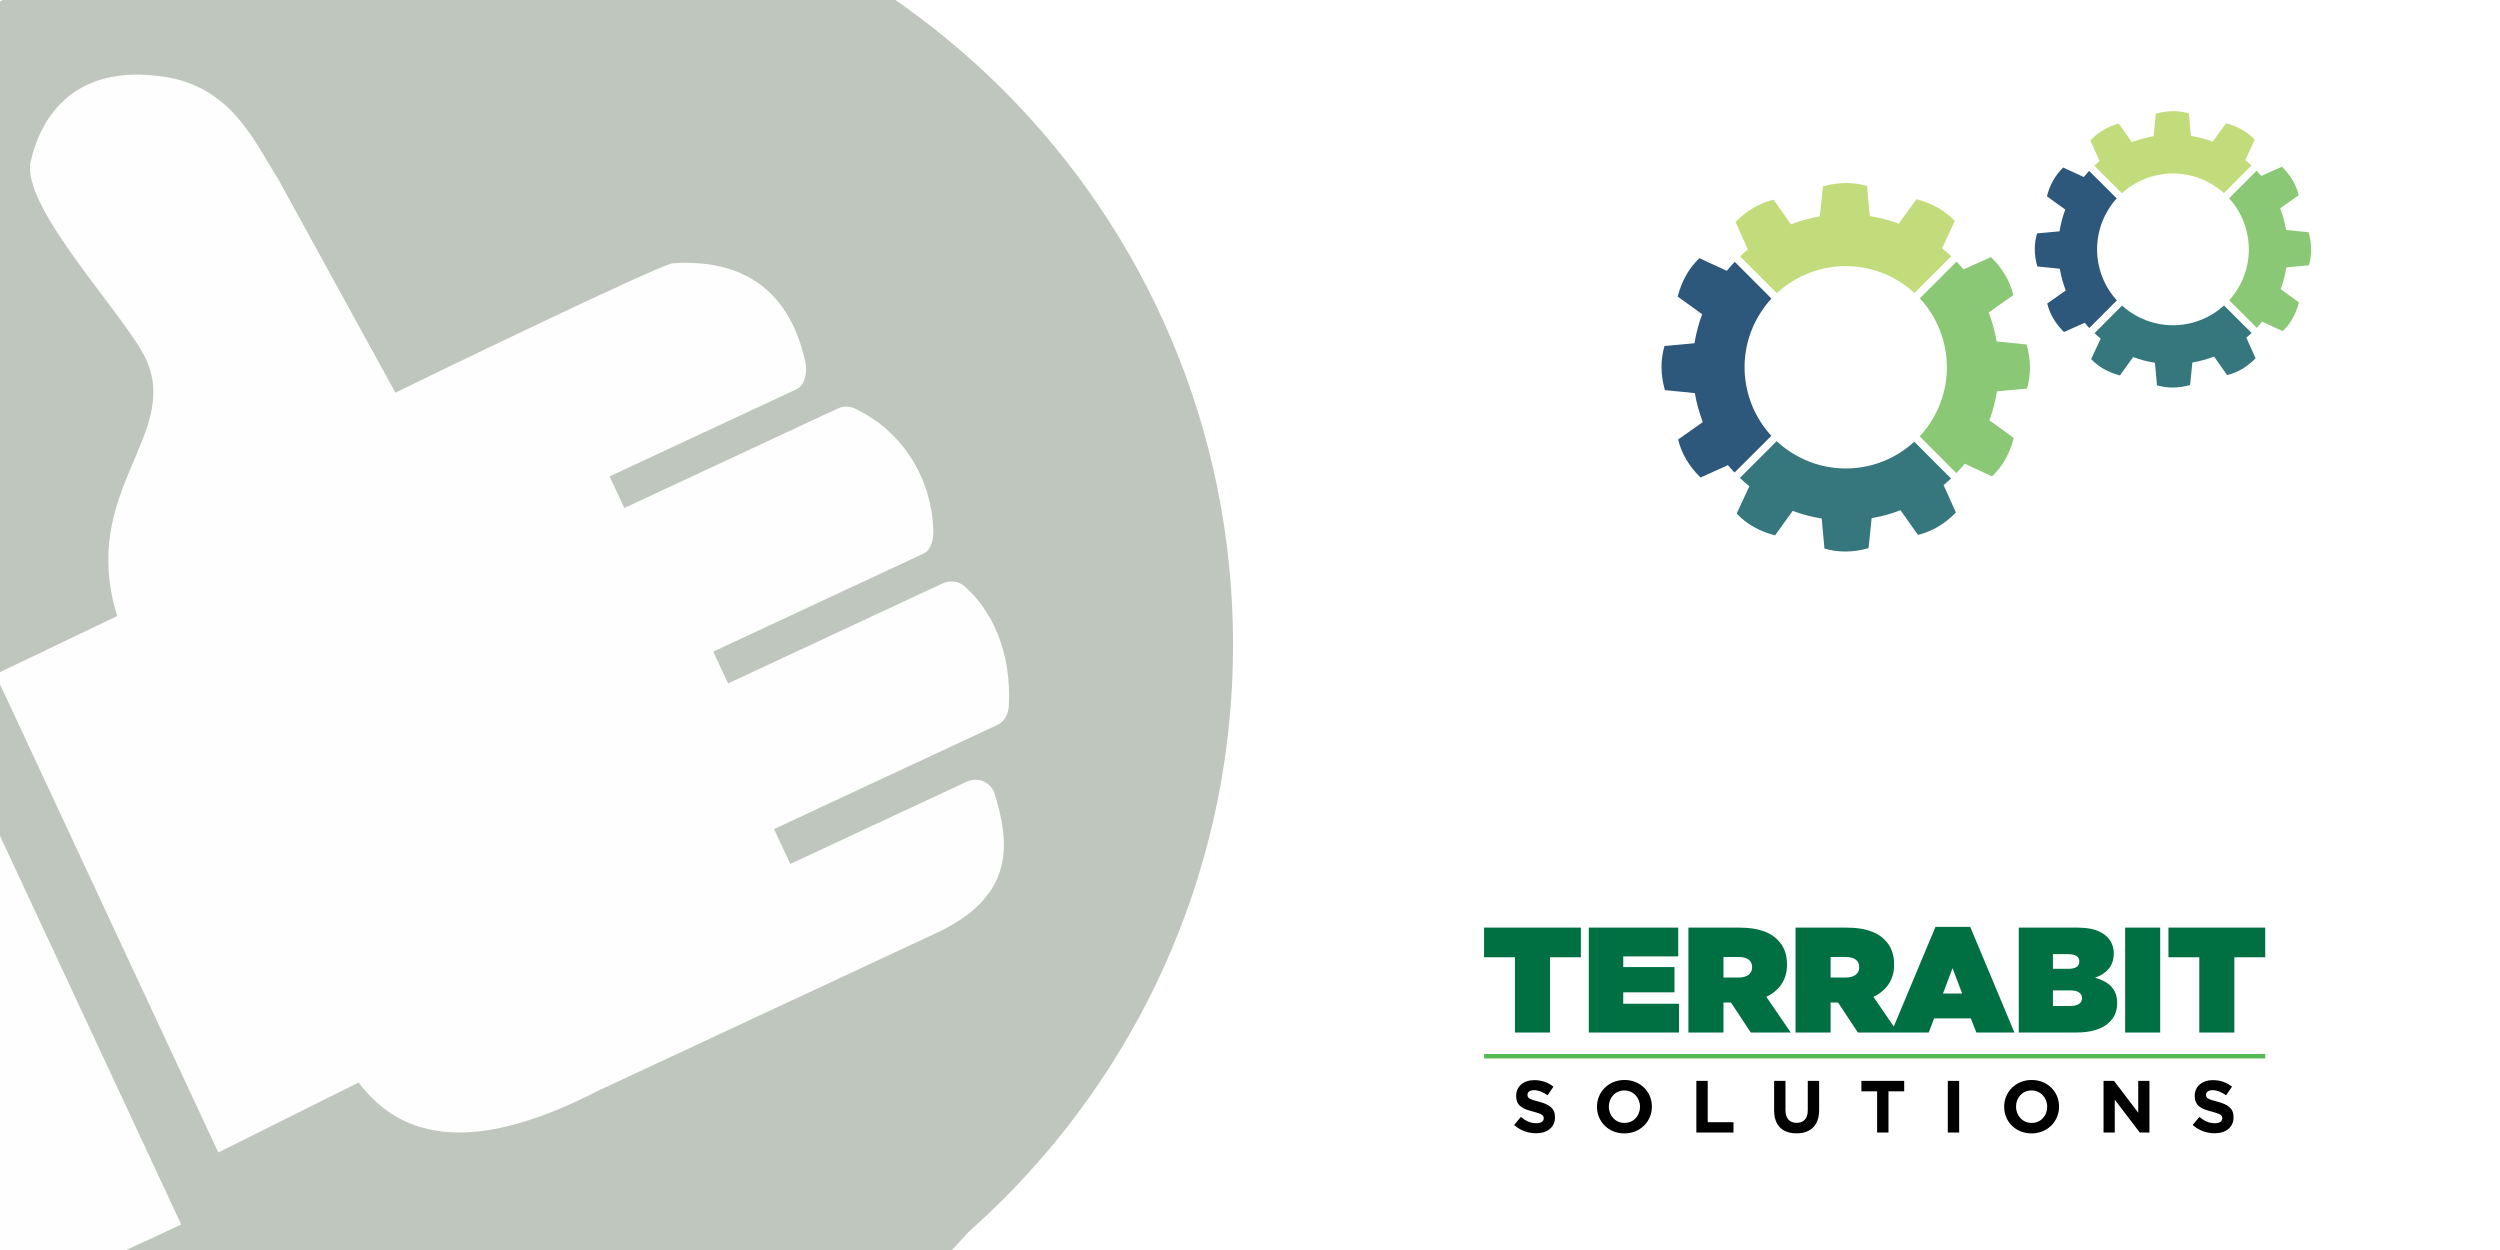
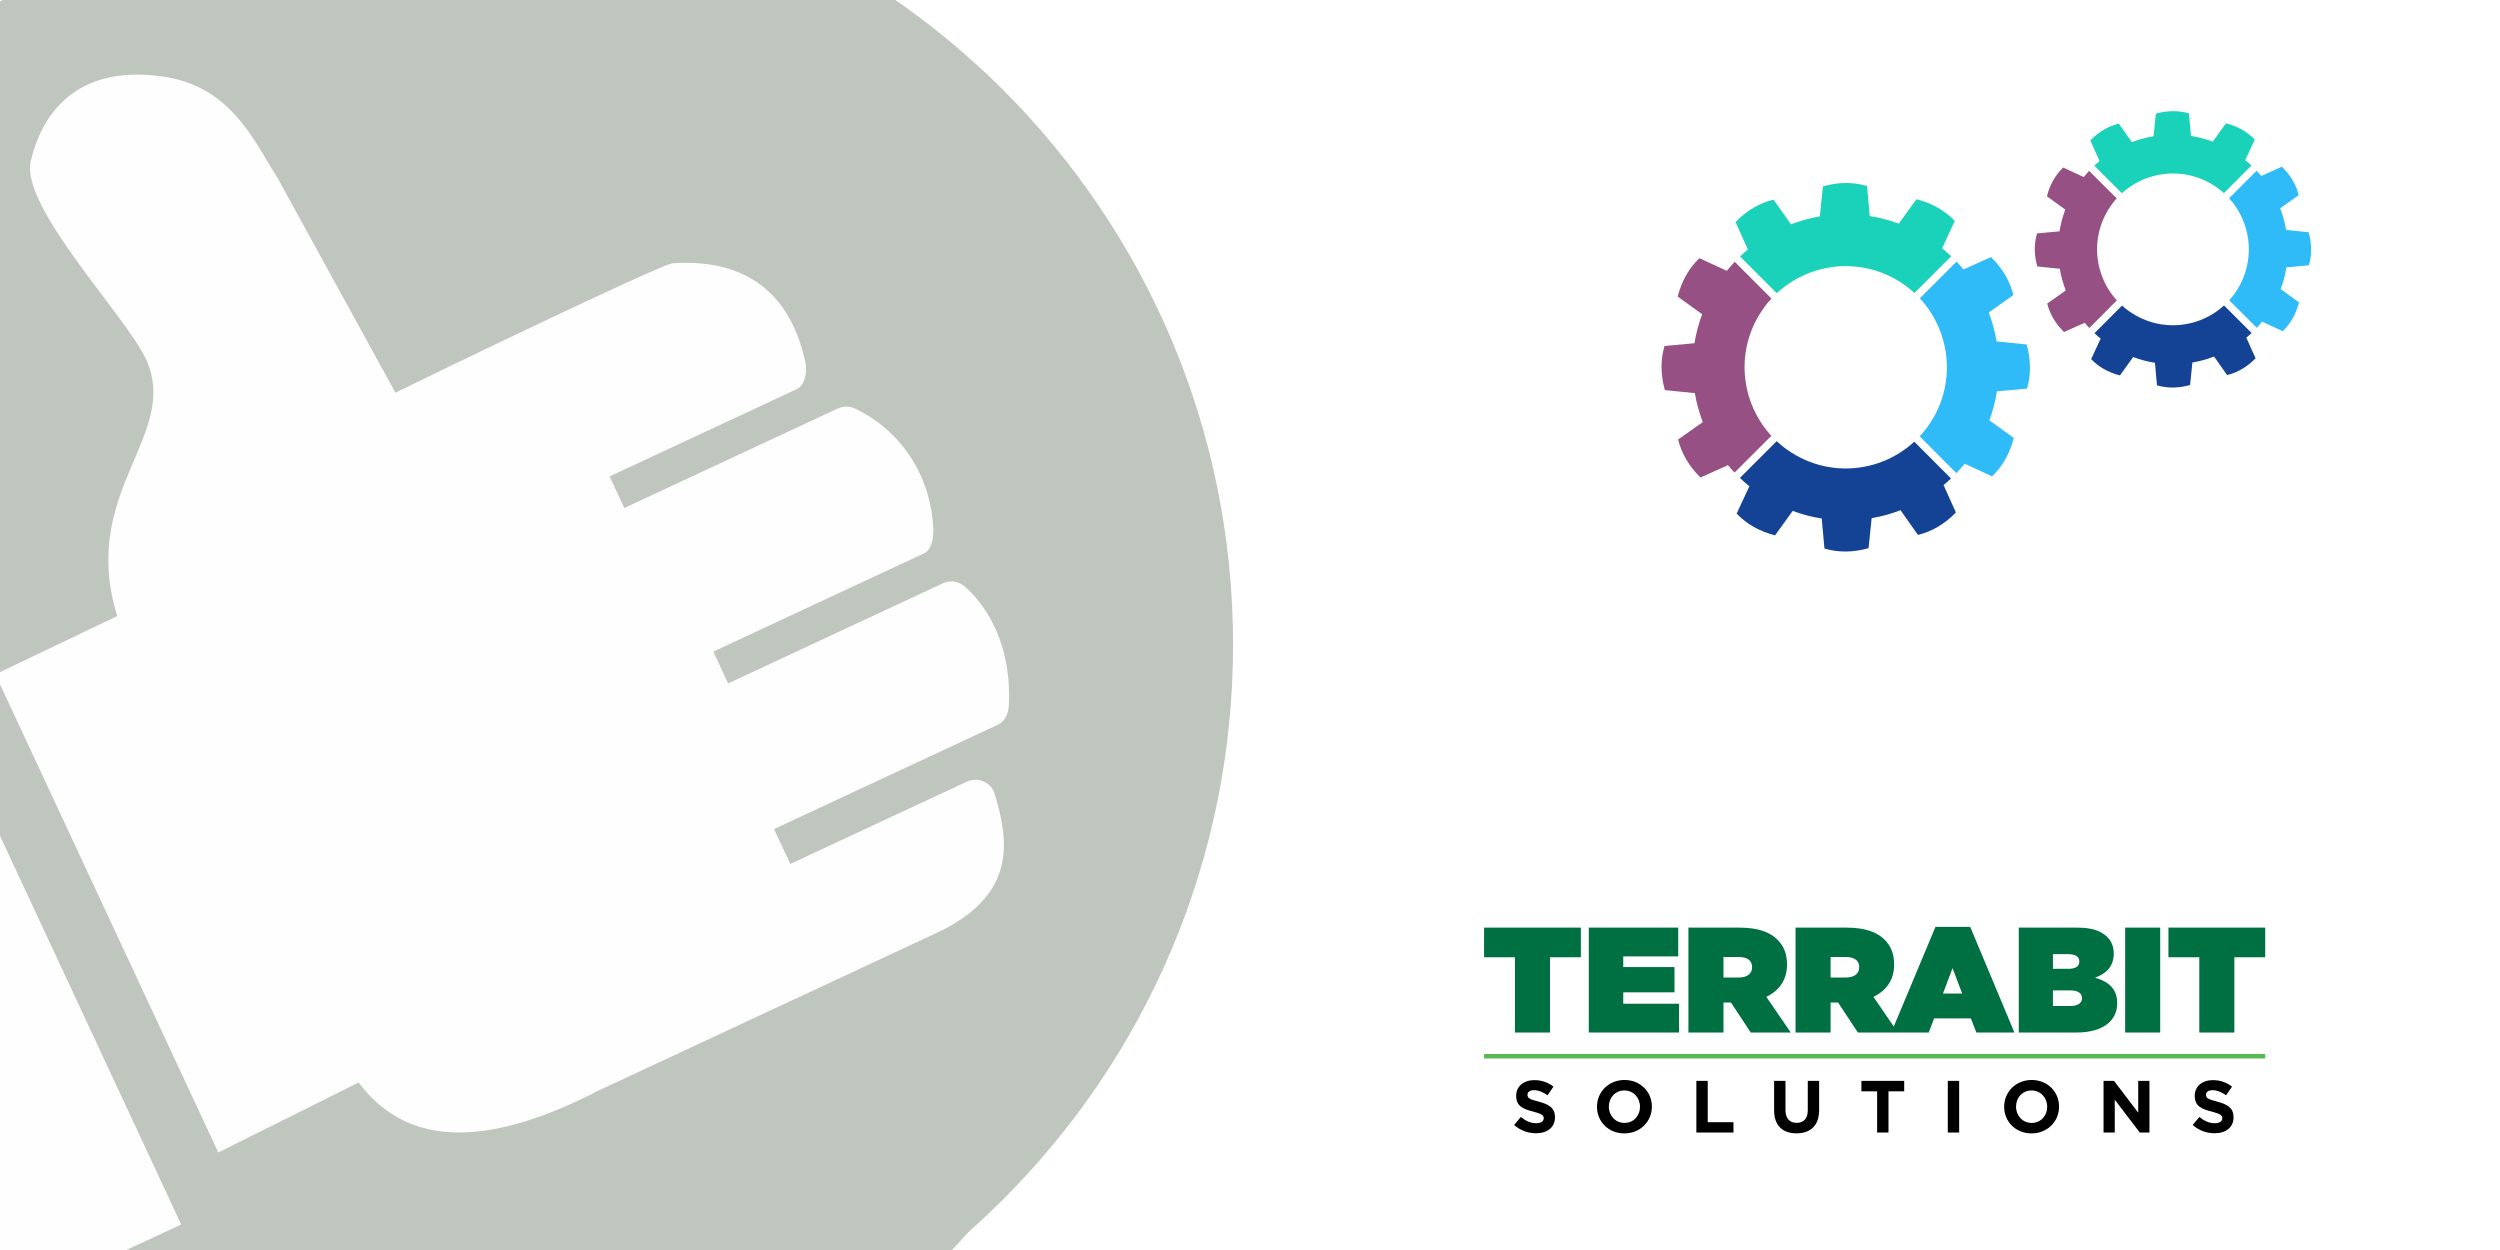
<svg xmlns="http://www.w3.org/2000/svg" width="560" height="280" viewBox="0 0 560 280">
  <rect width="560" height="280" fill="none" />
  <svg id="logo" width="560" height="280" viewBox="6350 2500 3000 3000">
    <g>
      <path fill="#BFC6BD" d="M7338.82 5241.89c-336.4,511.49 -915.39,849.23 -1573.35,849.23 -318.43,0 -618.3,-79.19 -881.23,-218.8l-465.06 216.37c-72.83,33.95 -159.37,2.44 -193.35,-70.37 -5.59,-12.01 -9.4,-24.39 -11.54,-36.85l-247.52 -1217.33c-54.07,-175.41 -83.21,-361.76 -83.21,-554.92 0,-657.98 337.78,-1237 849.31,-1573.39 -400.37,339.2 -654.6,845.59 -654.6,1411.43 0,184.82 27.28,368.48 81.7,545.13l0.48 1.54 247.97 1219.53 0.08 0.48c1.71,9.89 4.72,19.5 8.96,28.59 26.29,56.38 93.5,80.75 149.87,54.52l479.82 -223.25 14.39 7.64c267.26,141.92 563.34,214.99 865.9,214.99 565.81,0 1072.18,-254.2 1411.38,-654.54z" />
      <path fill="#BFC6BD" d="M5927.44 2165.35c1039.34,0 1881.91,842.57 1881.91,1881.91 0,1039.34 -842.57,1881.89 -1881.91,1881.89 -318.43,0 -618.33,-79.2 -881.24,-218.81l-465.06 216.38c-72.81,33.95 -159.37,2.44 -193.34,-70.36 -5.59,-12.01 -9.41,-24.4 -11.55,-36.86l-247.56 -1217.47c-54.04,-175.36 -83.16,-361.66 -83.16,-554.76 0,-1039.34 842.56,-1881.91 1881.9,-1881.91z" />
      <path fill="#FEFEFE" d="M4648.32 4073.59l636.59 1365.17 -765.09 355.96 -308.63 -1517.87 437.13 -203.26zm725.61 1192.32l336.75 -167.88c105.65,140.85 282.69,170.72 576.82,18.8l819.92 -382.33c181.4,-90.13 164.26,-214.57 130.07,-328.43 -4.28,-14.25 -13.68,-24.81 -27.34,-30.7 -13.67,-5.89 -27.61,-5.11 -41.09,1.18l-422.32 196.93 -39.04 -83.72 538.07 -250.91c16.64,-7.76 24.7,-27.69 25.58,-46.04 6.48,-134.33 -44.36,-230.89 -105.84,-285.23 -15.2,-13.44 -35.71,-15.59 -54.12,-7l-513.92 239.64 -35.6 -76.34 506.31 -236.1c17.69,-8.25 22.52,-36.93 21.83,-56.45 -4.1,-117.31 -67.62,-232.74 -187.72,-290.66 -13.94,-6.72 -28.64,-6.36 -42.69,0.19l-511.21 238.38 -35.37 -75.86 448.98 -209.36c20.44,-9.53 25.81,-42.28 21.02,-64.32 -41.02,-189.07 -167.92,-247.8 -318.14,-237.87 -29.39,1.94 -589.86,273.16 -665.95,310.54l-281.84 -513.57c-59.06,-93.13 -112.7,-221.7 -276.47,-245.13 -211.24,-30.22 -291.56,94.38 -316.89,203.13 -25.32,108.75 223.84,365.99 276.05,473.69 85.52,184.27 -161.86,318.11 -68.41,617.99l-292.54 139.94 535.09 1147.51z" />
    </g>
  </svg>
  <svg x="330" y="180" width="180" height="100" viewBox="1800 4050 8100 100">
    <g id="logo_text">
      <g id="d">
        <polygon fill="#57B952" points="1909.45,4374.48 9783.46,4374.48 9783.46,4419.37 1909.45,4419.37 " />
        <path fill="#006F42" d="M2220.54 4157.66l353.38 0 0 -758.1 311.09 0 0 -299.01 -975.56 0 0 299.01 311.09 0 0 758.1zm744.51 0l909.12 0 0 -289.96 -561.78 0 0 -114.77 516.48 0 0 -255.22 -516.48 0 0 -107.22 554.23 0 0 -289.95 -901.57 0 0 1057.11zm1004.26 0l353.39 0 0 -302.03 72.48 0 3.02 0 199.34 302.03 403.21 0 -246.15 -359.42c128.36,-61.92 208.4,-169.14 208.4,-323.18l0 -3.02c0,-108.73 -33.22,-187.26 -96.65,-250.69 -74,-74 -193.3,-120.81 -380.56,-120.81l-516.48 0 0 1057.11zm353.39 -554.23l0 -206.89 154.03 0c81.55,0 134.41,33.22 134.41,101.18l0 3.02c0,64.93 -51.35,102.69 -135.91,102.69l-152.53 0zm726.38 554.23l353.39 0 0 -302.03 72.48 0 3.02 0 199.34 302.03 403.21 0 -246.15 -359.42c128.36,-61.92 208.4,-169.14 208.4,-323.18l0 -3.02c0,-108.73 -33.22,-187.26 -96.65,-250.69 -74,-74 -193.31,-120.81 -380.56,-120.81l-516.48 0 0 1057.11zm353.39 -554.23l0 -206.89 154.03 0c81.55,0 134.41,33.22 134.41,101.18l0 3.02c0,64.93 -51.35,102.69 -135.91,102.69l-152.53 0zm611.61 554.23l377.54 0 54.36 -141.96 370 0 55.87 141.96 383.58 0 -445.5 -1064.67 -350.36 0 -445.5 1064.67zm521 -392.64l96.65 -256.73 96.65 256.73 -193.3 0zm764.15 392.64l585.94 0c267.3,0 406.24,-123.83 406.24,-292.97l0 -3.02c0,-144.98 -87.59,-217.46 -223.5,-256.73 113.26,-39.27 188.77,-116.28 188.77,-241.63l0 -3.02c0,-72.49 -27.18,-126.85 -64.93,-164.6 -61.92,-61.92 -154.04,-95.14 -300.53,-95.14l-591.98 0 0 1057.11zm344.32 -641.82l0 -148 152.53 0c75.51,0 113.26,25.68 113.26,72.49l0 3.02c0,46.81 -36.25,72.49 -111.75,72.49l-154.04 0zm0 374.52l0 -157.06 178.2 0c77.02,0 114.77,31.72 114.77,77.02l0 3.02c0,45.3 -39.26,77.02 -116.28,77.02l-176.69 0zm727.9 267.3l353.38 0 0 -1057.11 -353.38 0 0 1057.11zm747.53 0l353.39 0 0 -758.1 311.09 0 0 -299.01 -975.56 0 0 299.01 311.09 0 0 758.1z" />
        <path fill="black" d="M2624.45 5011.83l0 -1.49c0,-90.75 -59.51,-128.69 -165.14,-156.21 -90,-23.06 -112.32,-34.21 -112.32,-68.43l0 -1.49c0,-25.29 23.06,-45.37 66.95,-45.37 43.89,0 89.26,19.34 135.38,51.32l59.5 -86.28c-52.81,-42.4 -117.52,-66.2 -193.39,-66.2 -106.37,0 -182.25,62.48 -182.25,156.95l0 1.49c0,103.39 67.69,132.4 172.57,159.18 87.03,22.31 104.89,37.19 104.89,66.2l0 1.49c0,30.49 -28.26,49.09 -75.13,49.09 -59.51,0 -108.6,-24.55 -155.46,-63.22l-67.69 81.08c62.48,55.79 142.07,83.31 220.92,83.31 112.32,0 191.17,-58.02 191.17,-161.41zm976.49 -106.37l0 -1.49c0,-148.02 -115.3,-267.78 -275.96,-267.78 -160.67,0 -277.46,121.25 -277.46,269.27l0 1.49c0,148.02 115.3,267.78 275.97,267.78 160.67,0 277.45,-121.25 277.45,-269.28zm-119.76 1.49c0,89.26 -63.97,162.16 -156.2,162.16 -92.24,0 -157.7,-74.39 -157.7,-163.65l0 -1.49c0,-89.26 63.97,-162.16 156.21,-162.16 92.24,0 157.69,74.39 157.69,163.65l0 1.49zm942.28 258.85l0 -104.13 -259.61 0 0 -416.56 -114.56 0 0 520.69 374.16 0zm863.42 -226.87l0 -293.81 -114.55 0 0 298.28c0,82.56 -42.4,124.96 -112.32,124.96 -69.92,0 -112.32,-43.89 -112.32,-128.69l0 -294.56 -114.55 0 0 297.54c0,153.23 85.55,231.33 225.39,231.33 139.84,0 228.36,-77.35 228.36,-235.06zm857.48 -188.19l0 -105.62 -431.43 0 0 105.62 158.44 0 0 415.07 114.55 0 0 -415.07 158.43 0zm553.99 415.07l0 -520.69 -114.55 0 0 520.69 114.55 0zm1006.98 -260.35l0 -1.49c0,-148.02 -115.29,-267.78 -275.96,-267.78 -160.67,0 -277.46,121.25 -277.46,269.27l0 1.49c0,148.02 115.3,267.78 275.97,267.78 160.67,0 277.45,-121.25 277.45,-269.28zm-119.76 1.49c0,89.26 -63.96,162.16 -156.2,162.16 -92.24,0 -157.7,-74.39 -157.7,-163.65l0 -1.49c0,-89.26 63.97,-162.16 156.21,-162.16 92.24,0 157.69,74.39 157.69,163.65l0 1.49zm1030.8 258.85l0 -520.69 -113.07 0 0 320.6 -243.98 -320.6 -105.62 0 0 520.69 113.06 0 0 -331.01 252.17 331.01 97.44 0zm847.8 -153.97l0 -1.49c0,-90.75 -59.51,-128.69 -165.14,-156.21 -90,-23.06 -112.32,-34.21 -112.32,-68.43l0 -1.49c0,-25.29 23.06,-45.37 66.95,-45.37 43.88,0 89.26,19.34 135.38,51.32l59.51 -86.28c-52.81,-42.4 -117.53,-66.2 -193.4,-66.2 -106.37,0 -182.24,62.48 -182.24,156.95l0 1.49c0,103.39 67.69,132.4 172.57,159.18 87.03,22.31 104.88,37.19 104.88,66.2l0 1.49c0,30.49 -28.26,49.09 -75.13,49.09 -59.51,0 -108.6,-24.55 -155.46,-63.22l-67.69 81.08c62.48,55.79 142.07,83.31 220.92,83.31 112.32,0 191.17,-58.02 191.17,-161.41z" />
      </g>
    </g>
  </svg>
  <svg x="370" y="0" width="150" height="150" viewBox="1600 4050 8500 256">
    <g id="rotite">
      <g>
-         <path fill="#8BC875" d="M5298.75 4246.09c-43.7,-158.14 -117.69,-307.96 -219.33,-440.11 -24.23,-31.49 -50.03,-61.91 -77.42,-91.28l466.64 -465.78c30.63,32.07 59.95,65.02 87.92,98.73l174.32 -78.21 174.26 -78.15c73.06,70.95 133.06,146.59 180.44,226.99 47.39,80.32 82.06,165.34 104.29,255.03l-156.69 110.5 -156.62 110.56c10.89,28.7 21.13,57.89 30.76,87.19 9.63,29.37 18.67,58.94 27,88.65 8.7,31.49 16.5,63.09 23.56,94.97 7.07,31.88 13.34,63.97 19.01,96.3l190.62 19.69 190.56 19.53c27.39,97.69 41.46,193.12 42.25,286.45 0.78,93.34 -11.55,184.5 -37.29,273.33l-190.9 17.16 -190.88 17.16c-9.71,62.06 -22.51,123.9 -38.54,185.47 -16.04,61.52 -35.25,122.64 -57.5,183.04l154.71 111.94 154.71 111.94c-25.01,98.75 -60.52,188.7 -106.38,269.96 -45.88,81.18 -102.25,153.72 -169.04,217.54l-173.59 -80.45 -173.67 -80.45c-33.79,41.78 -68.96,81.7 -105.67,119.93l-466.04 -467.06c67.78,-72.67 128.18,-154.45 179.46,-244.61 87.11,-154.51 138.94,-319.32 157.95,-485.06 19.01,-165.75 5.2,-332.53 -39.01,-490.89l0.13 0z" />
-         <path fill="#C3DC7B" d="M4933.85 3646.77c-71.47,-65.88 -151.55,-124.69 -239.86,-174.58 -154.37,-87.19 -319.19,-139.07 -484.92,-158 -165.68,-19.09 -332.34,-5.28 -490.48,38.67 -158.34,43.69 -308.3,117.81 -440.58,219.52 -31.49,24.23 -61.91,50.03 -91.29,77.29l-465.93 -466.77c32.01,-30.56 64.96,-59.93 98.62,-87.92l-78.07 -174.25 -78.23 -174.26c70.95,-72.85 146.67,-133.06 227.12,-180.51 80.39,-47.39 165.54,-82.04 255.24,-103.82l110.37 156.69 110.22 156.62c28.91,-11.09 57.94,-21.39 87.26,-30.96 29.37,-9.51 58.99,-18.47 88.91,-26.8 31.6,-8.85 63.17,-16.82 94.97,-23.95 31.88,-7.2 63.82,-13.54 96.09,-19.14l19.55 -190.3 19.46 -190.43c98.15,-27.78 193.8,-42.04 286.99,-42.83 93.32,-0.65 184.22,11.94 272.6,37.81l17.36 190.69 17.21 190.82c62.12,9.76 124.1,22.69 185.62,38.67 61.5,16.03 122.63,35.17 183.15,57.76l112.02 -154.97 112 -154.99c98.49,25.22 188.31,60.86 269.5,106.74 81.05,45.87 153.59,102.1 217.43,168.7l-80.47 173.85 -80.38 173.93c39.85,32.15 78.34,65.86 115.18,100.85l-466.66 465.86z" />
-         <path fill="#2E587B" d="M3118.9 3717.87c-66.06,71.55 -125,151.74 -174.9,240.13 -87.21,154.24 -139.02,319 -158.02,484.6 -19.01,165.73 -5.22,332.59 38.75,490.95 44.15,158.08 118.34,307.91 220.05,440.04 22.92,29.71 47.2,58.54 72.82,86.35l-467.26 466.38c-28.91,-30.5 -56.69,-61.85 -83.62,-94l-174.11 78.41 -174.19 78.41c-72.67,-71.15 -132.87,-146.91 -180.27,-227.31 -47.32,-80.39 -82.04,-165.34 -103.82,-255.05l156.51 -110.56 156.54 -110.48c-10.94,-29.11 -21.26,-58.28 -30.89,-87.65 -9.77,-29.37 -18.73,-58.94 -27.06,-88.57 -8.72,-31.36 -16.84,-63.03 -24.02,-94.99 -7.2,-32.01 -13.53,-64.16 -19.01,-96.49l-190.04 -19.14 -190.09 -19.08c-27.65,-98.15 -41.83,-193.72 -42.7,-286.99 -0.86,-93.27 11.68,-184.14 37.55,-272.73l190.35 -17.55 190.43 -17.49c9.97,-62.1 23.03,-123.88 39.22,-185.34 16.22,-61.44 35.44,-122.5 57.94,-183.28l-155.05 -112.02 -155.11 -112.07c24.89,-98.28 60.26,-188.06 106.2,-269.24 45.8,-81.13 102.25,-153.72 169.04,-217.82l174.04 80.27 174.19 80.26c32.09,-39.8 65.75,-78.09 100.53,-114.78l465.99 466.85z" />
-         <path fill="#35777C" d="M3185.42 5528.09c72.69,67.78 154.45,128.18 244.74,179.28 154.19,87.64 318.94,139.59 484.6,158.61 165.75,19.06 332.48,5.35 490.74,-38.35 158.36,-44.21 308.11,-118.47 440.13,-220.26 29.69,-22.9 58.54,-47.26 86.25,-72.8l466.19 466.98c-30.63,28.91 -62.04,56.69 -94.31,83.5l78.28 174.17 78.15 174.19c-70.96,72.93 -146.54,133.01 -226.86,180.4 -80.32,47.37 -165.34,82.04 -255.11,104.08l-110.43 -156.96 -110.43 -156.9c-28.85,11.09 -57.94,21.59 -87.26,31.28 -29.3,9.78 -58.86,18.95 -88.63,27.54 -31.43,8.38 -63.31,16.17 -95.12,23.35 -31.81,7.07 -63.95,13.55 -95.78,19.21l-19.53 190.3 -19.54 190.41c-97.81,27.52 -193.67,41.72 -286.93,42.59 -93.25,0.78 -184.35,-11.69 -272.92,-37.63l-17.42 -190.69 -17.36 -190.82c-62.3,-9.56 -124.16,-22.51 -185.6,-38.61 -61.39,-16.09 -122.44,-35.51 -182.7,-58.15l-112.02 155.38 -111.87 155.37c-98.68,-25.28 -188.65,-60.92 -269.83,-106.85 -81.39,-46.01 -153.93,-102.51 -217.67,-169.51l80.71 -173.59 80.74 -173.65c-42.06,-33.79 -82.12,-68.98 -120.4,-105.54l467.17 -466.32z" />
+         <path fill="#2ebbf8" d="M5298.75 4246.09c-43.7,-158.14 -117.69,-307.96 -219.33,-440.11 -24.23,-31.49 -50.03,-61.91 -77.42,-91.28l466.64 -465.78c30.63,32.07 59.95,65.02 87.92,98.73l174.32 -78.21 174.26 -78.15c73.06,70.95 133.06,146.59 180.44,226.99 47.39,80.32 82.06,165.34 104.29,255.03l-156.69 110.5 -156.62 110.56c10.89,28.7 21.13,57.89 30.76,87.19 9.63,29.37 18.67,58.94 27,88.65 8.7,31.49 16.5,63.09 23.56,94.97 7.07,31.88 13.34,63.97 19.01,96.3l190.62 19.69 190.56 19.53c27.39,97.69 41.46,193.12 42.25,286.45 0.78,93.34 -11.55,184.5 -37.29,273.33l-190.9 17.16 -190.88 17.16c-9.71,62.06 -22.51,123.9 -38.54,185.47 -16.04,61.52 -35.25,122.64 -57.5,183.04l154.71 111.94 154.71 111.94c-25.01,98.75 -60.52,188.7 -106.38,269.96 -45.88,81.18 -102.25,153.72 -169.04,217.54l-173.59 -80.45 -173.67 -80.45c-33.79,41.78 -68.96,81.7 -105.67,119.93l-466.04 -467.06c67.78,-72.67 128.18,-154.45 179.46,-244.61 87.11,-154.51 138.94,-319.32 157.95,-485.06 19.01,-165.75 5.2,-332.53 -39.01,-490.89l0.13 0z" />
+         <path fill="#1ad1ba" d="M4933.85 3646.77c-71.47,-65.88 -151.55,-124.69 -239.86,-174.58 -154.37,-87.19 -319.19,-139.07 -484.92,-158 -165.68,-19.09 -332.34,-5.28 -490.48,38.67 -158.34,43.69 -308.3,117.81 -440.58,219.52 -31.49,24.23 -61.91,50.03 -91.29,77.29l-465.93 -466.77c32.01,-30.56 64.96,-59.93 98.62,-87.92l-78.07 -174.25 -78.23 -174.26c70.95,-72.85 146.67,-133.06 227.12,-180.51 80.39,-47.39 165.54,-82.04 255.24,-103.82l110.37 156.69 110.22 156.62c28.91,-11.09 57.94,-21.39 87.26,-30.96 29.37,-9.51 58.99,-18.47 88.91,-26.8 31.6,-8.85 63.17,-16.82 94.97,-23.95 31.88,-7.2 63.82,-13.54 96.09,-19.14l19.55 -190.3 19.46 -190.43c98.15,-27.78 193.8,-42.04 286.99,-42.83 93.32,-0.65 184.22,11.94 272.6,37.81l17.36 190.69 17.21 190.82c62.12,9.76 124.1,22.69 185.62,38.67 61.5,16.03 122.63,35.17 183.15,57.76l112.02 -154.97 112 -154.99c98.49,25.22 188.31,60.86 269.5,106.74 81.05,45.87 153.59,102.1 217.43,168.7l-80.47 173.85 -80.38 173.93c39.85,32.15 78.34,65.86 115.18,100.85l-466.66 465.86z" />
+         <path fill="#975083" d="M3118.9 3717.87c-66.06,71.55 -125,151.74 -174.9,240.13 -87.21,154.24 -139.02,319 -158.02,484.6 -19.01,165.73 -5.22,332.59 38.75,490.95 44.15,158.08 118.34,307.91 220.05,440.04 22.92,29.71 47.2,58.54 72.82,86.35l-467.26 466.38c-28.91,-30.5 -56.69,-61.85 -83.62,-94l-174.11 78.41 -174.19 78.41c-72.67,-71.15 -132.87,-146.91 -180.27,-227.31 -47.32,-80.39 -82.04,-165.34 -103.82,-255.05l156.51 -110.56 156.54 -110.48c-10.94,-29.11 -21.26,-58.28 -30.89,-87.65 -9.77,-29.37 -18.73,-58.94 -27.06,-88.57 -8.72,-31.36 -16.84,-63.03 -24.02,-94.99 -7.2,-32.01 -13.53,-64.16 -19.01,-96.49l-190.04 -19.14 -190.09 -19.08c-27.65,-98.15 -41.83,-193.72 -42.7,-286.99 -0.86,-93.27 11.68,-184.14 37.55,-272.73l190.35 -17.55 190.43 -17.49c9.97,-62.1 23.03,-123.88 39.22,-185.34 16.22,-61.44 35.44,-122.5 57.94,-183.28l-155.05 -112.02 -155.11 -112.07c24.89,-98.28 60.26,-188.06 106.2,-269.24 45.8,-81.13 102.25,-153.72 169.04,-217.82l174.04 80.27 174.19 80.26c32.09,-39.8 65.75,-78.09 100.53,-114.78l465.99 466.85z" />
+         <path fill="#144395" d="M3185.42 5528.09c72.69,67.78 154.45,128.18 244.74,179.28 154.19,87.64 318.94,139.59 484.6,158.61 165.75,19.06 332.48,5.35 490.74,-38.35 158.36,-44.21 308.11,-118.47 440.13,-220.26 29.69,-22.9 58.54,-47.26 86.25,-72.8l466.19 466.98c-30.63,28.91 -62.04,56.69 -94.31,83.5l78.28 174.17 78.15 174.19c-70.96,72.93 -146.54,133.01 -226.86,180.4 -80.32,47.37 -165.34,82.04 -255.11,104.08l-110.43 -156.96 -110.43 -156.9c-28.85,11.09 -57.94,21.59 -87.26,31.28 -29.3,9.78 -58.86,18.95 -88.63,27.54 -31.43,8.38 -63.31,16.17 -95.12,23.35 -31.81,7.07 -63.95,13.55 -95.78,19.21l-19.53 190.3 -19.54 190.41c-97.81,27.52 -193.67,41.72 -286.93,42.59 -93.25,0.78 -184.35,-11.69 -272.92,-37.63l-17.42 -190.69 -17.36 -190.82c-62.3,-9.56 -124.16,-22.51 -185.6,-38.61 -61.39,-16.09 -122.44,-35.51 -182.7,-58.15l-112.02 155.38 -111.87 155.37c-98.68,-25.28 -188.65,-60.92 -269.83,-106.85 -81.39,-46.01 -153.93,-102.51 -217.67,-169.51l80.71 -173.59 80.74 -173.65c-42.06,-33.79 -82.12,-68.98 -120.4,-105.54l467.17 -466.32z" />
      </g>
      <g>
-         <path fill="#8BC875" d="M9143.11 2835.19c-32.72,-118.55 -88.24,-231.01 -164.48,-330.08 -15.9,-20.68 -32.8,-40.86 -50.56,-60.34l349.35 -350.21c20.54,21.78 40.26,44.02 59.08,66.79l130.69 -58.67 130.74 -58.54c54.78,53.12 99.74,109.96 135.31,170.15 35.51,60.26 61.52,124.03 78.22,191.35l-117.5 82.85 -117.56 82.89c8.2,21.59 15.92,43.44 23.11,65.43 7.2,21.97 14,44.16 20.26,66.46 6.47,23.63 12.35,47.39 17.63,71.28 5.35,23.89 10.1,47.99 14.33,72.28l142.96 14.65 142.89 14.65c20.52,73.21 31.09,144.81 31.75,214.92 0.53,69.96 -8.77,138.34 -27.99,204.87l-143.22 12.93 -143.17 12.87c-7.18,46.53 -16.89,92.93 -28.91,139.15 -12.01,46.14 -26.4,91.94 -43.16,137.29l116.09 83.88 116.04 83.97c-18.74,74.11 -45.41,141.5 -79.8,202.43 -34.44,60.94 -76.64,115.38 -126.72,163.3l-130.3 -60.4 -130.22 -60.45c-21.93,27.19 -44.62,53.26 -68.2,78.41l-350.4 -349.76c46.72,-51.68 88.57,-109.23 124.4,-172.34 65.35,-115.91 104.23,-239.52 118.41,-363.81 14.33,-124.35 4.02,-249.37 -29.17,-368.17l0.06 0z" />
-         <path fill="#C3DC7B" d="M8862.09 2379.03c-51.68,-46.74 -109.3,-88.57 -172.47,-124.29 -115.91,-65.33 -239.47,-104.29 -363.76,-118.47 -124.29,-14.33 -249.24,-3.89 -367.84,29.04 -118.81,32.74 -231.27,88.31 -330.49,164.61 -20.71,15.98 -40.85,32.74 -60.32,50.5l-350.28 -349.56c21.65,-20.39 43.89,-40.07 66.66,-58.94l-58.67 -130.76 -58.54 -130.61c53.19,-54.73 110.03,-99.8 170.35,-135.39 60.26,-35.57 124.16,-61.57 191.34,-77.94l82.78 117.55 82.77 117.48c21.57,-8.31 43.43,-16.04 65.41,-23.24 22.04,-7.19 44.21,-13.85 66.72,-20.13 23.57,-6.58 47.39,-12.59 71.23,-17.94 23.81,-5.35 47.91,-10.03 72.01,-14.33l14.65 -142.76 14.65 -142.78c73.59,-20.86 145.34,-31.49 215.3,-32.07 69.85,-0.6 138.1,8.91 204.43,28.31l13 143.04 12.87 143.02c46.59,7.47 93.06,17.1 139.2,29.11 46.19,11.96 92.01,26.34 137.42,43.3l84.03 -116.3 83.95 -116.15c73.92,18.94 141.31,45.6 202.18,79.98 60.79,34.46 115.18,76.64 163.02,126.46l-60.32 130.5 -60.34 130.43c27.07,21.78 53.21,44.55 78.49,68.18l-349.43 350.16z" />
-         <path fill="#2E587B" d="M7501.39 2446.38c-46.81,51.75 -88.65,109.43 -124.42,172.67 -65.35,115.7 -104.23,239.26 -118.49,363.55 -14.26,124.27 -3.89,249.37 29.06,368.1 33.13,118.68 88.7,231.01 165.07,330.08 15.91,20.73 32.72,40.81 50.48,60.34l-349.74 350.6c-20.47,-21.7 -40.26,-43.95 -59.35,-66.85l-130.56 58.81 -130.69 58.8c-54.52,-53.32 -99.59,-110.22 -135.18,-170.56 -35.51,-60.24 -61.5,-124.01 -77.87,-191.27l117.42 -82.9 117.41 -82.83c-8.25,-21.78 -15.96,-43.7 -23.22,-65.74 -7.26,-21.98 -13.99,-44.16 -20.26,-66.46 -6.61,-23.44 -12.61,-47.26 -18.02,-71.23 -5.35,-23.95 -10.18,-48.04 -14.2,-72.46l-142.57 -14.26 -142.63 -14.33c-20.68,-73.53 -31.36,-145.28 -32.01,-215.24 -0.6,-69.9 8.77,-138.15 28.23,-204.48l142.78 -13.21 142.78 -13.14c7.44,-46.53 17.29,-92.85 29.37,-138.94 12.14,-46.2 26.59,-91.94 43.43,-137.48l-116.24 -84.08 -116.3 -83.97c18.62,-73.8 45.22,-141.11 79.61,-201.98 34.39,-60.84 76.69,-115.31 126.8,-163.35l130.61 60.26 130.5 60.19c21.83,-27 44.47,-53 67.92,-78.15l350.29 349.5z" />
-         <path fill="#35777C" d="M7569.14 3806.89c51.68,46.72 109.3,88.5 172.52,124.22 115.65,65.72 239.13,104.74 363.42,119.07 124.29,14.26 249.31,3.97 368.11,-28.85 118.73,-33.13 231.07,-88.91 330.08,-165.21 20.73,-15.96 40.79,-32.8 60.26,-50.63l350.47 349.7c-21.78,20.45 -44.21,40.13 -67.11,59.2l58.68 130.63 58.67 130.69c-53.27,54.65 -109.9,99.8 -170.17,135.29 -60.32,35.51 -124.01,61.52 -191.4,78.09l-82.78 -117.76 -82.83 -117.69c-21.65,8.38 -43.5,16.19 -65.41,23.44 -22.06,7.39 -44.23,14.19 -66.48,20.66 -23.63,6.32 -47.45,12.14 -71.42,17.49 -23.89,5.33 -47.86,10.16 -71.88,14.39l-14.52 142.76 -14.65 142.83c-73.4,20.67 -145.21,31.3 -215.24,31.96 -69.96,0.65 -138.21,-8.78 -204.69,-28.2l-13.13 -143.09 -13.06 -143.09c-46.66,-7.19 -93.06,-16.89 -139.15,-28.91 -46.01,-12.15 -91.81,-26.66 -137.01,-43.71l-84.03 116.58 -83.97 116.56c-73.92,-18.95 -141.44,-45.75 -202.37,-80.21 -60.98,-34.52 -115.37,-76.82 -163.22,-127.11l60.6 -130.22 60.51 -130.16c-27.24,-21.91 -53.46,-44.7 -78.68,-68.13l349.84 -350.6z" />
+         <path fill="#2ebbf8" d="M9143.11 2835.19c-32.72,-118.55 -88.24,-231.01 -164.48,-330.08 -15.9,-20.68 -32.8,-40.86 -50.56,-60.34l349.35 -350.21c20.54,21.78 40.26,44.02 59.08,66.79l130.69 -58.67 130.74 -58.54c54.78,53.12 99.74,109.96 135.31,170.15 35.51,60.26 61.52,124.03 78.22,191.35l-117.5 82.85 -117.56 82.89c8.2,21.59 15.92,43.44 23.11,65.43 7.2,21.97 14,44.16 20.26,66.46 6.47,23.63 12.35,47.39 17.63,71.28 5.35,23.89 10.1,47.99 14.33,72.28l142.96 14.65 142.89 14.65c20.52,73.21 31.09,144.81 31.75,214.92 0.53,69.96 -8.77,138.34 -27.99,204.87l-143.22 12.93 -143.17 12.87c-7.18,46.53 -16.89,92.93 -28.91,139.15 -12.01,46.14 -26.4,91.94 -43.16,137.29l116.09 83.88 116.04 83.97c-18.74,74.11 -45.41,141.5 -79.8,202.43 -34.44,60.94 -76.64,115.38 -126.72,163.3l-130.3 -60.4 -130.22 -60.45c-21.93,27.19 -44.62,53.26 -68.2,78.41l-350.4 -349.76c46.72,-51.68 88.57,-109.23 124.4,-172.34 65.35,-115.91 104.23,-239.52 118.41,-363.81 14.33,-124.35 4.02,-249.37 -29.17,-368.17l0.06 0z" />
+         <path fill="#1ad1ba" d="M8862.09 2379.03c-51.68,-46.74 -109.3,-88.57 -172.47,-124.29 -115.91,-65.33 -239.47,-104.29 -363.76,-118.47 -124.29,-14.33 -249.24,-3.89 -367.84,29.04 -118.81,32.74 -231.27,88.31 -330.49,164.61 -20.71,15.98 -40.85,32.74 -60.32,50.5l-350.28 -349.56c21.65,-20.39 43.89,-40.07 66.66,-58.94l-58.67 -130.76 -58.54 -130.61c53.19,-54.73 110.03,-99.8 170.35,-135.39 60.26,-35.57 124.16,-61.57 191.34,-77.94l82.78 117.55 82.77 117.48c21.57,-8.31 43.43,-16.04 65.41,-23.24 22.04,-7.19 44.21,-13.85 66.72,-20.13 23.57,-6.58 47.39,-12.59 71.23,-17.94 23.81,-5.35 47.91,-10.03 72.01,-14.33l14.65 -142.76 14.65 -142.78c73.59,-20.86 145.34,-31.49 215.3,-32.07 69.85,-0.6 138.1,8.91 204.43,28.31l13 143.04 12.87 143.02c46.59,7.47 93.06,17.1 139.2,29.11 46.19,11.96 92.01,26.34 137.42,43.3l84.03 -116.3 83.95 -116.15c73.92,18.94 141.31,45.6 202.18,79.98 60.79,34.46 115.18,76.64 163.02,126.46l-60.32 130.5 -60.34 130.43c27.07,21.78 53.21,44.55 78.49,68.18l-349.43 350.16z" />
+         <path fill="#975083" d="M7501.39 2446.38c-46.81,51.75 -88.65,109.43 -124.42,172.67 -65.35,115.7 -104.23,239.26 -118.49,363.55 -14.26,124.27 -3.89,249.37 29.06,368.1 33.13,118.68 88.7,231.01 165.07,330.08 15.91,20.73 32.72,40.81 50.48,60.34l-349.74 350.6c-20.47,-21.7 -40.26,-43.95 -59.35,-66.85l-130.56 58.81 -130.69 58.8c-54.52,-53.32 -99.59,-110.22 -135.18,-170.56 -35.51,-60.24 -61.5,-124.01 -77.87,-191.27l117.42 -82.9 117.41 -82.83c-8.25,-21.78 -15.96,-43.7 -23.22,-65.74 -7.26,-21.98 -13.99,-44.16 -20.26,-66.46 -6.61,-23.44 -12.61,-47.26 -18.02,-71.23 -5.35,-23.95 -10.18,-48.04 -14.2,-72.46l-142.57 -14.26 -142.63 -14.33c-20.68,-73.53 -31.36,-145.28 -32.01,-215.24 -0.6,-69.9 8.77,-138.15 28.23,-204.48l142.78 -13.21 142.78 -13.14c7.44,-46.53 17.29,-92.85 29.37,-138.94 12.14,-46.2 26.59,-91.94 43.43,-137.48l-116.24 -84.08 -116.3 -83.97c18.62,-73.8 45.22,-141.11 79.61,-201.98 34.39,-60.84 76.69,-115.31 126.8,-163.35l130.61 60.26 130.5 60.19c21.83,-27 44.47,-53 67.92,-78.15l350.29 349.5z" />
+         <path fill="#144395" d="M7569.14 3806.89c51.68,46.72 109.3,88.5 172.52,124.22 115.65,65.72 239.13,104.74 363.42,119.07 124.29,14.26 249.31,3.97 368.11,-28.85 118.73,-33.13 231.07,-88.91 330.08,-165.21 20.73,-15.96 40.79,-32.8 60.26,-50.63l350.47 349.7c-21.78,20.45 -44.21,40.13 -67.11,59.2l58.68 130.63 58.67 130.69c-53.27,54.65 -109.9,99.8 -170.17,135.29 -60.32,35.51 -124.01,61.52 -191.4,78.09l-82.78 -117.76 -82.83 -117.69c-21.65,8.38 -43.5,16.19 -65.41,23.44 -22.06,7.39 -44.23,14.19 -66.48,20.66 -23.63,6.32 -47.45,12.14 -71.42,17.49 -23.89,5.33 -47.86,10.16 -71.88,14.39l-14.52 142.76 -14.65 142.83c-73.4,20.67 -145.21,31.3 -215.24,31.96 -69.96,0.65 -138.21,-8.78 -204.69,-28.2l-13.13 -143.09 -13.06 -143.09c-46.66,-7.19 -93.06,-16.89 -139.15,-28.91 -46.01,-12.15 -91.81,-26.66 -137.01,-43.71l-84.03 116.58 -83.97 116.56c-73.92,-18.95 -141.44,-45.75 -202.37,-80.21 -60.98,-34.52 -115.37,-76.82 -163.22,-127.11l60.6 -130.22 60.51 -130.16c-27.24,-21.91 -53.46,-44.7 -78.68,-68.13l349.84 -350.6z" />
      </g>
    </g>
  </svg>
</svg>
